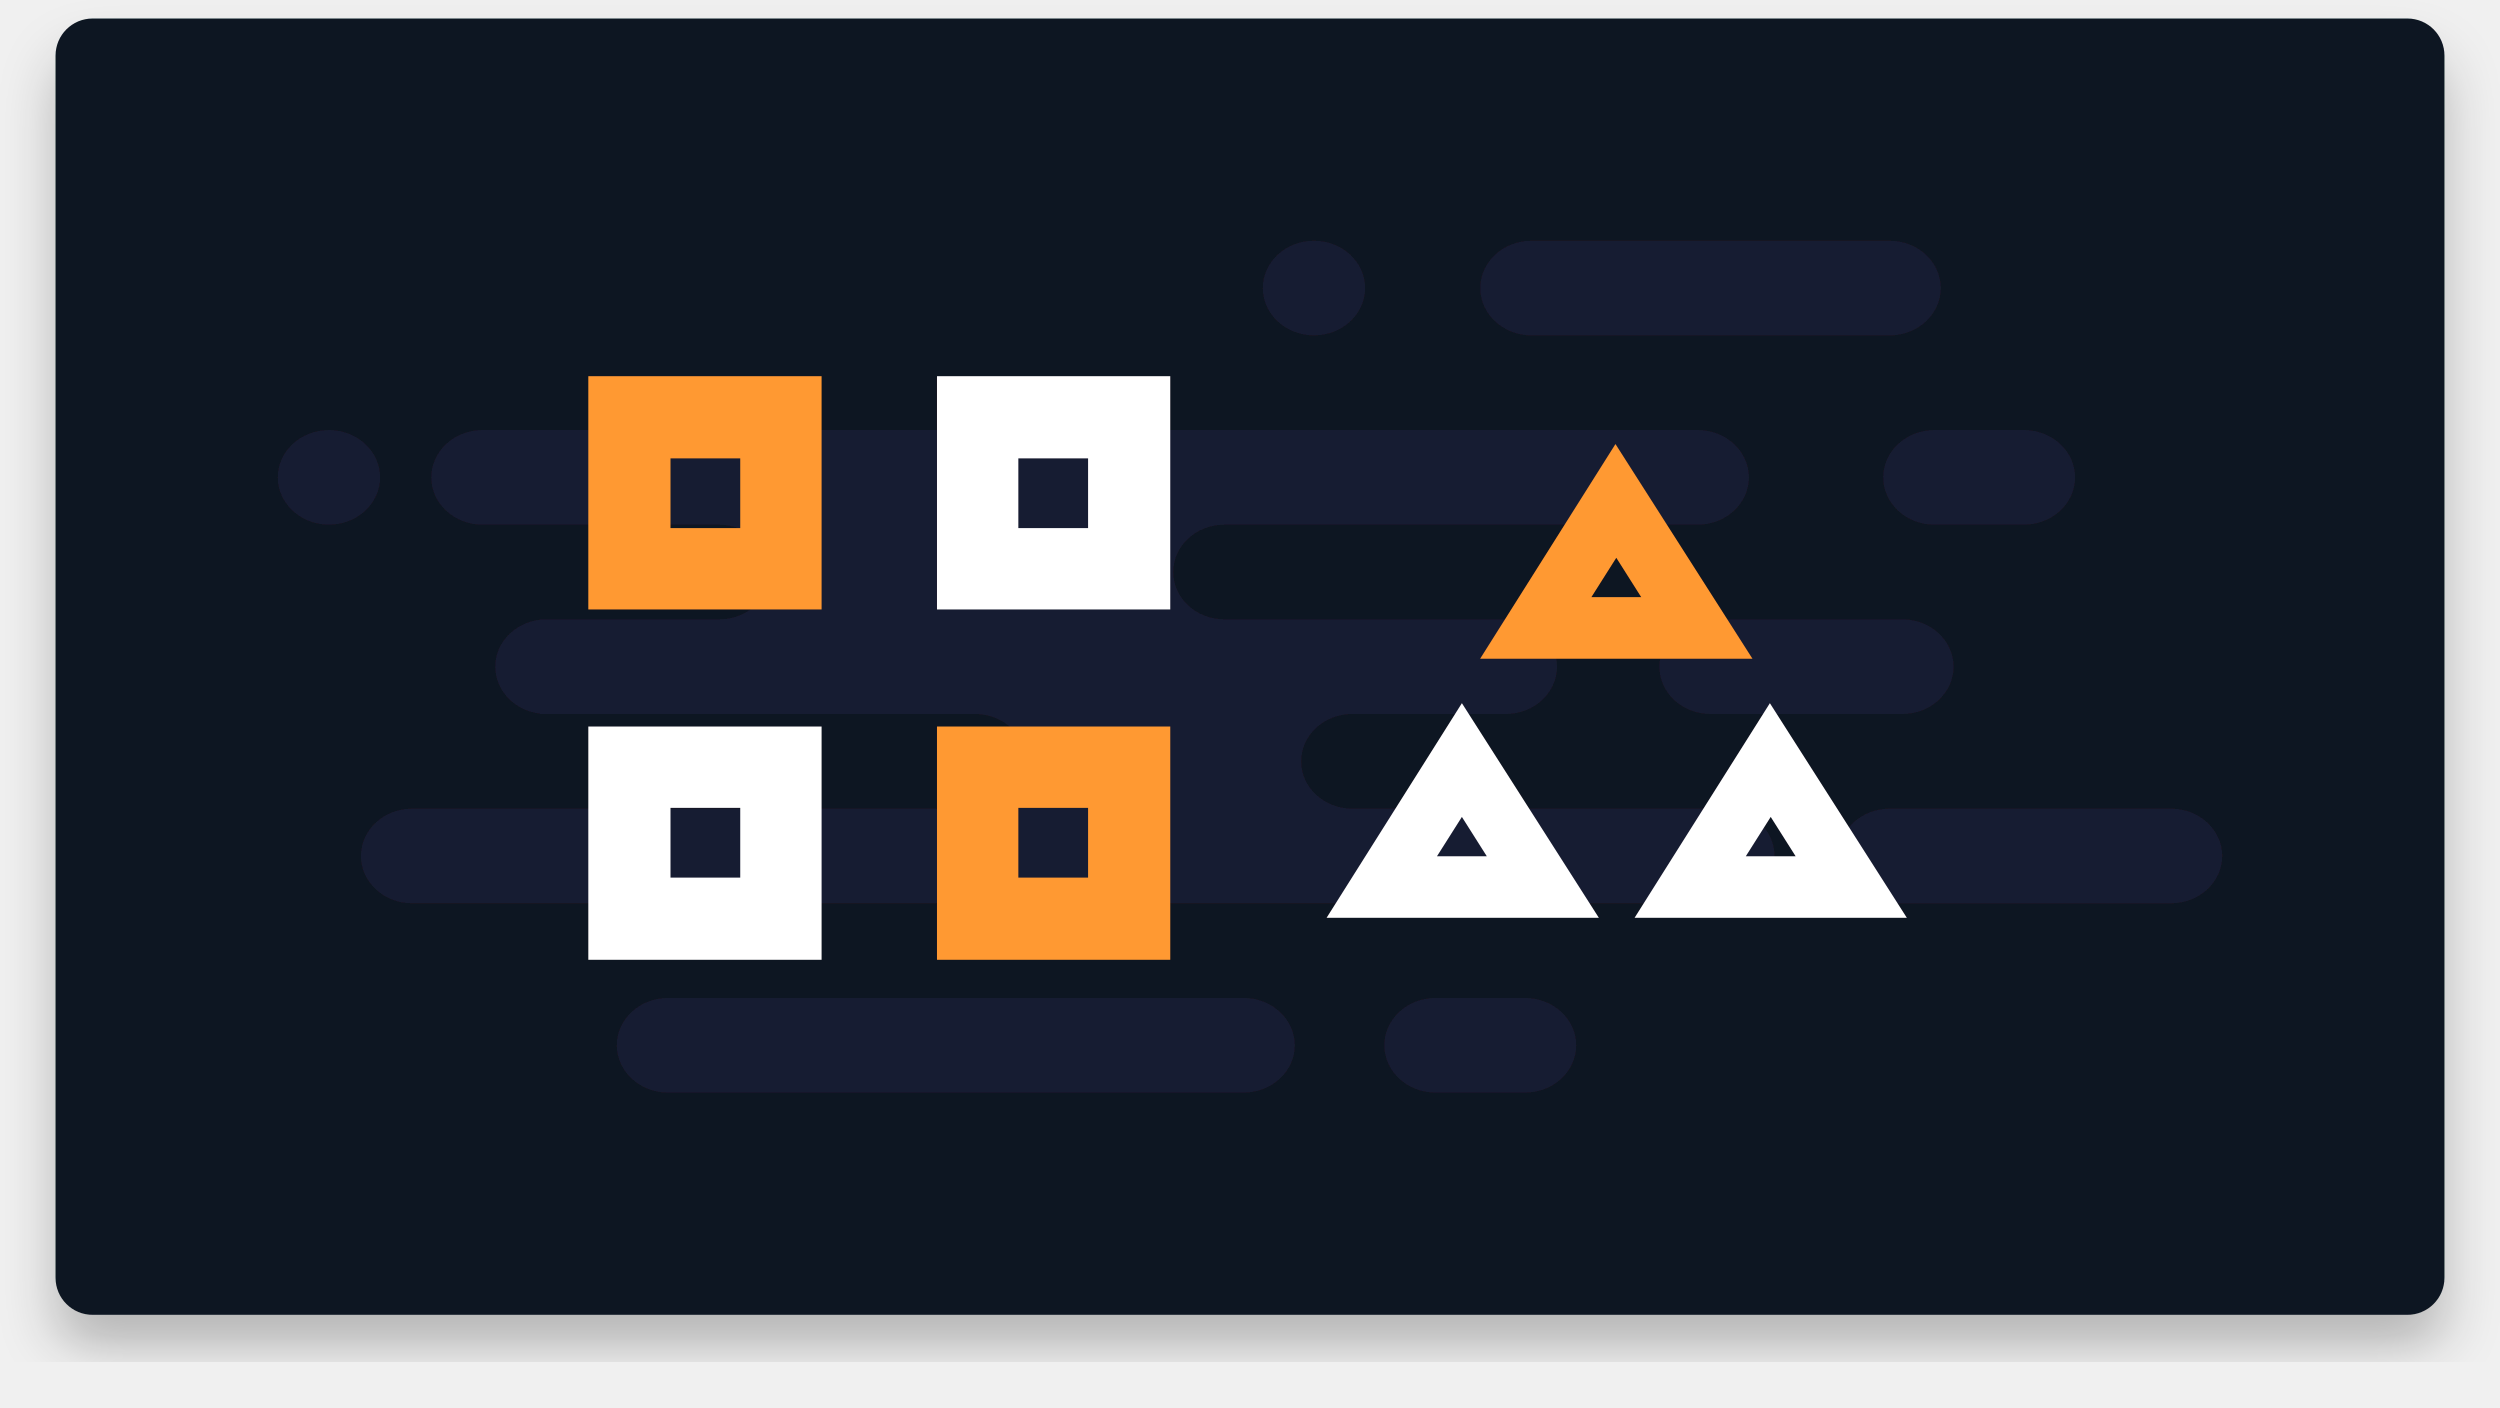
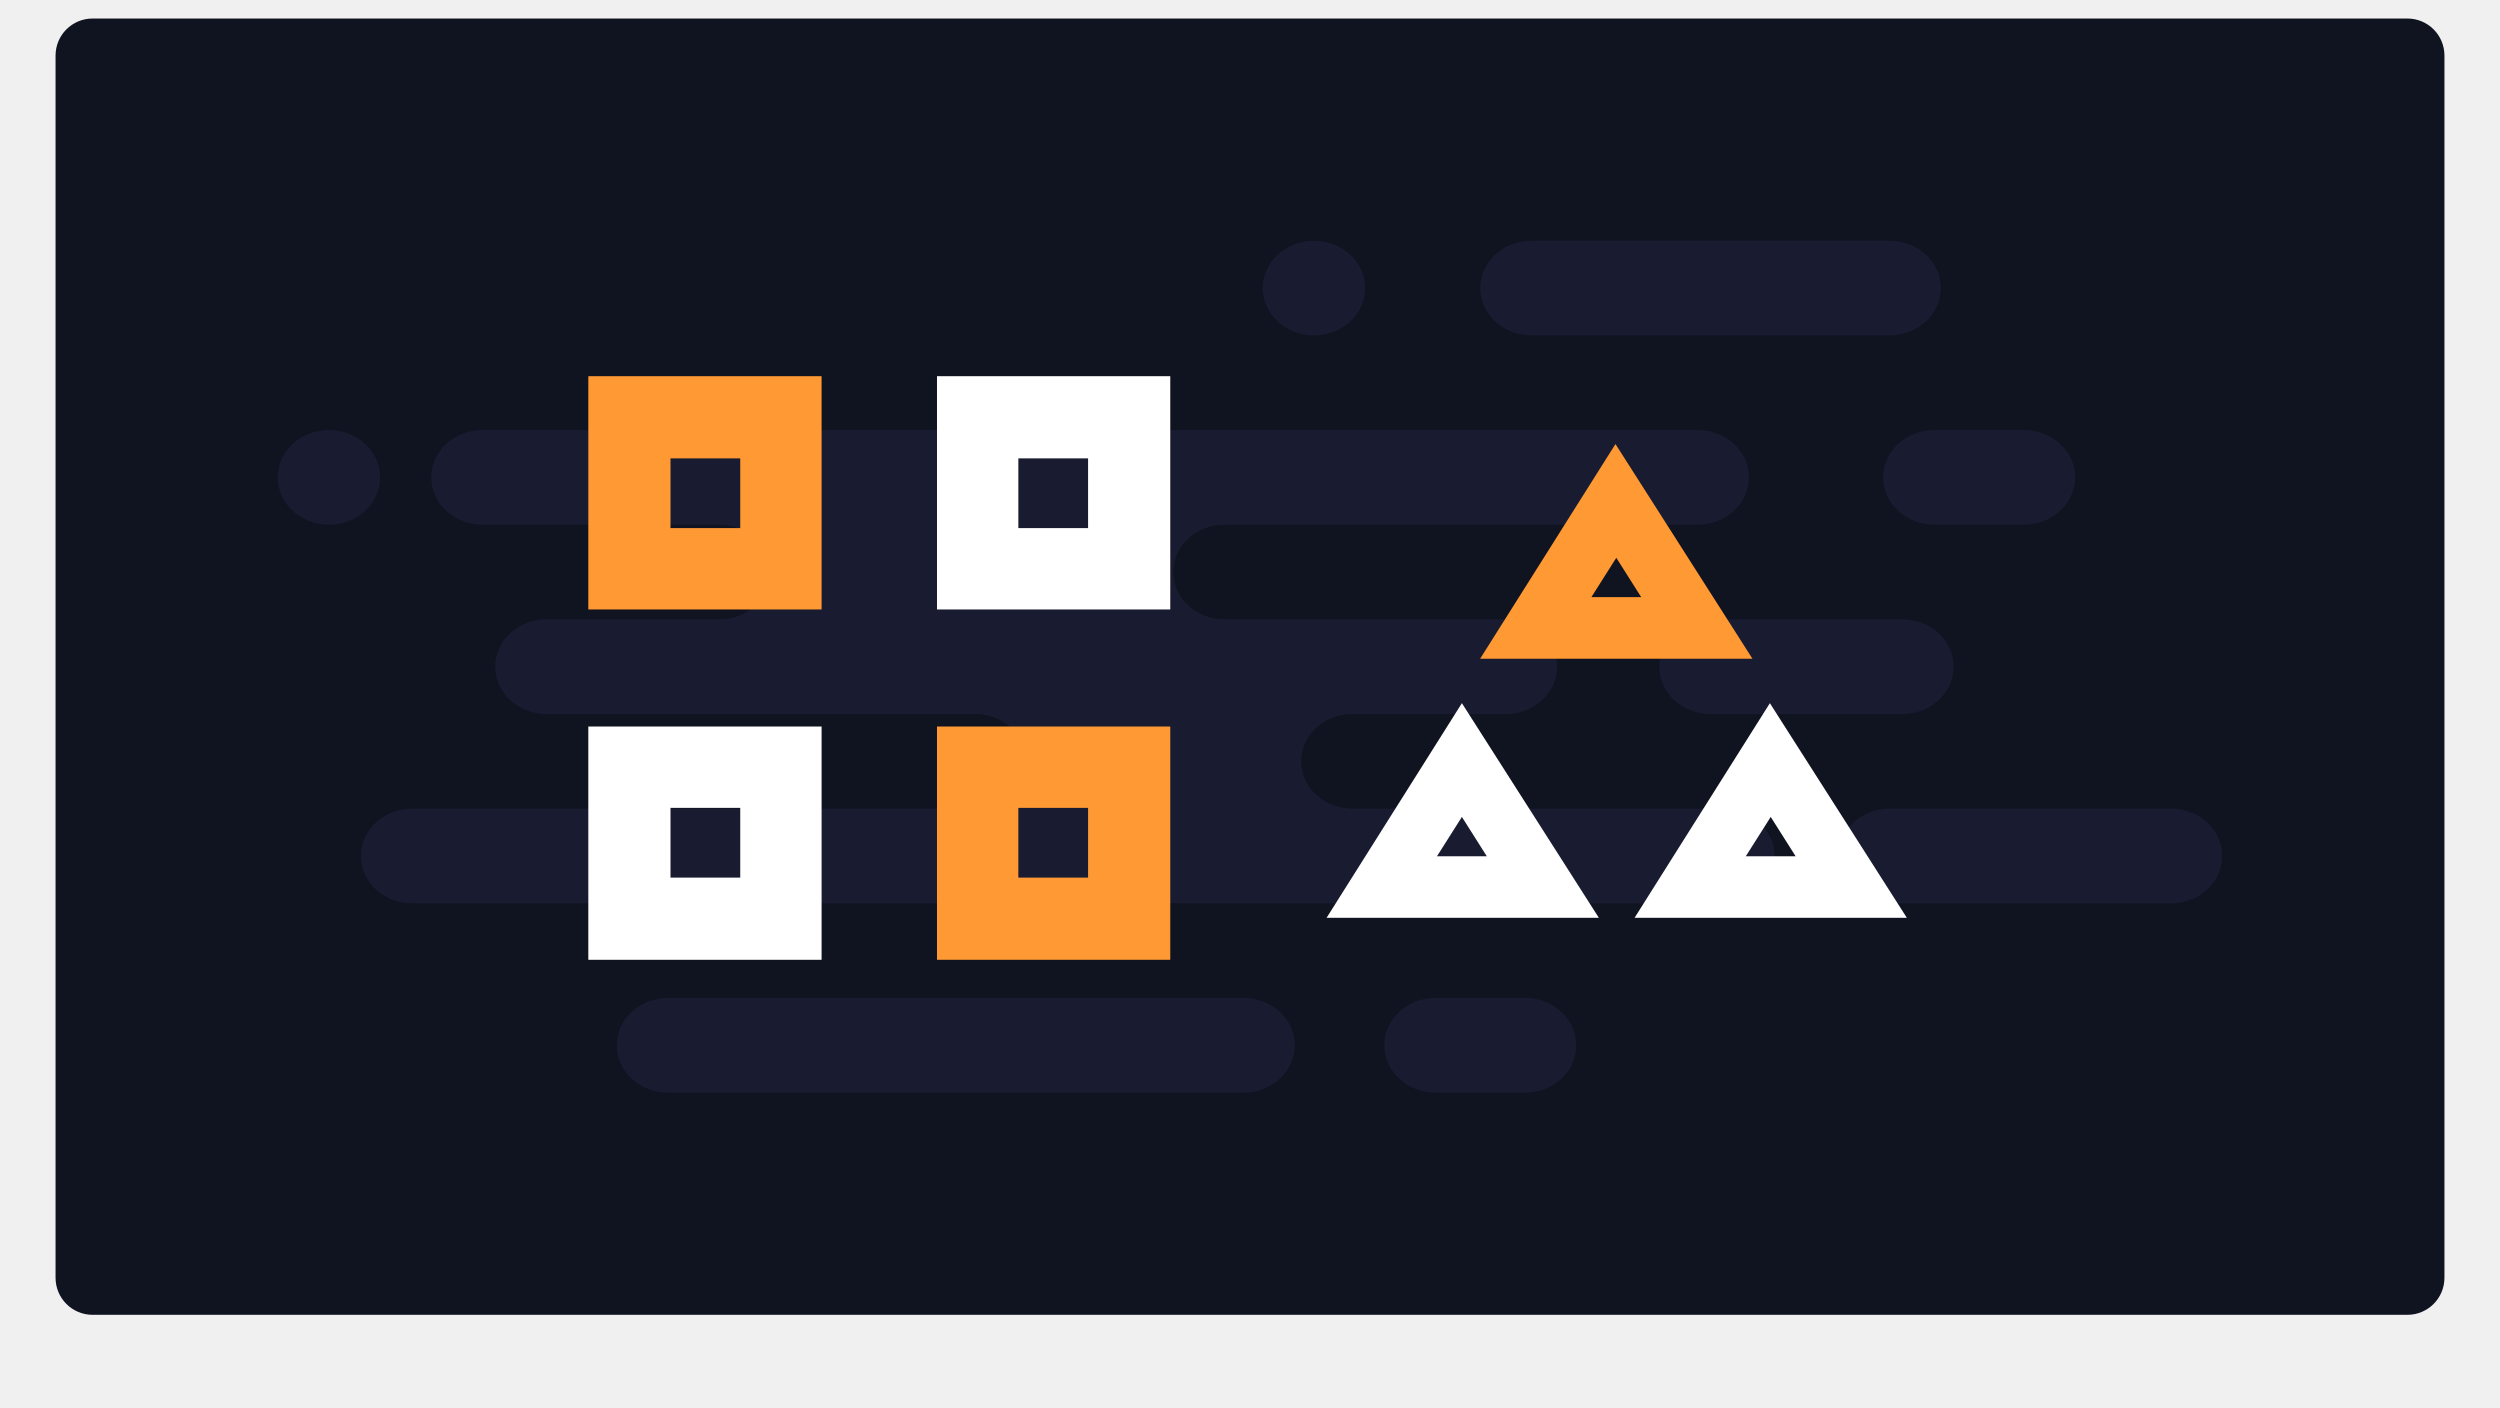
<svg xmlns="http://www.w3.org/2000/svg" width="270" height="152">
  <defs>
    <filter id="a" width="113.8%" height="107.1%" x="-6.9%" y="-3.5%" filterUnits="objectBoundingBox">
      <feOffset dy="4" in="SourceAlpha" result="shadowOffsetOuter1" />
      <feGaussianBlur in="shadowOffsetOuter1" result="shadowBlurOuter1" stdDeviation="3" />
      <feColorMatrix in="shadowBlurOuter1" result="shadowMatrixOuter1" values="0 0 0 0 0 0 0 0 0 0 0 0 0 0 0 0 0 0 0.24 0" />
      <feMerge>
        <feMergeNode in="shadowMatrixOuter1" />
        <feMergeNode in="SourceGraphic" />
      </feMerge>
    </filter>
  </defs>
-   <g fill="none" fill-rule="evenodd" filter="url(#a)" transform="translate(6 2)">
+   <g fill="none" fill-rule="evenodd" transform="translate(6 2)">
    <rect width="258" height="140" fill="#101320" fill-rule="nonzero" rx="4" />
    <path fill="#191C31" fill-rule="nonzero" d="M149.033 85.333h31.085c3.053 0 5.527 2.289 5.527 5.111 0 2.823-2.474 5.112-5.527 5.112H38.507c-3.053 0-5.527-2.289-5.527-5.112 0-2.822 2.474-5.11 5.527-5.11h60.79c3.051 0 5.525-2.289 5.525-5.112s-2.474-5.11-5.526-5.11H52.322v-.04c-2.763-.323-4.834-2.496-4.834-5.072s2.071-4.749 4.834-5.072v-.04h19.342c3.053 0 5.527-2.287 5.527-5.11 0-2.823-2.474-5.111-5.527-5.111H46.105c-3.052 0-5.526-2.289-5.526-5.111 0-2.823 2.474-5.112 5.526-5.112h131.25c3.052 0 5.527 2.289 5.527 5.112 0 2.822-2.475 5.11-5.527 5.11h-51.118c-3.052 0-5.526 2.289-5.526 5.112s2.474 5.11 5.526 5.11h30.395c3.052 0 5.526 2.29 5.526 5.112 0 2.823-2.474 5.111-5.526 5.111h-16.58c-3.051 0-5.526 2.288-5.526 5.111s2.475 5.111 5.527 5.111h8.98zM29.526 44.444c3.052 0 5.527 2.289 5.527 5.112 0 2.822-2.475 5.11-5.527 5.11S24 52.379 24 49.557c0-2.823 2.474-5.112 5.526-5.112zM159.395 24h38.684c3.052 0 5.526 2.288 5.526 5.111s-2.474 5.111-5.526 5.111h-38.684c-3.052 0-5.527-2.288-5.527-5.11 0-2.824 2.475-5.112 5.527-5.112zm-23.487 0c3.052 0 5.526 2.288 5.526 5.111s-2.474 5.111-5.526 5.111c-3.052 0-5.526-2.288-5.526-5.11 0-2.824 2.474-5.112 5.526-5.112zm67.006 20.444h9.672c3.052 0 5.526 2.289 5.526 5.112 0 2.822-2.474 5.11-5.526 5.11h-9.672c-3.052 0-5.526-2.288-5.526-5.11 0-2.823 2.474-5.112 5.526-5.112zM178.737 64.89h20.724c3.052 0 5.526 2.288 5.526 5.111s-2.474 5.111-5.526 5.111h-20.724c-3.052 0-5.526-2.288-5.526-5.111s2.474-5.111 5.526-5.111zm19.342 20.444h30.395c3.052 0 5.526 2.289 5.526 5.111 0 2.823-2.474 5.112-5.526 5.112h-30.395c-3.052 0-5.526-2.289-5.526-5.112 0-2.822 2.474-5.11 5.526-5.11zm-131.94 20.445h62.17c3.052 0 5.527 2.288 5.527 5.11 0 2.824-2.475 5.112-5.527 5.112H66.14c-3.053 0-5.527-2.288-5.527-5.111s2.474-5.111 5.526-5.111zm82.894 0h9.67c3.053 0 5.527 2.288 5.527 5.11 0 2.824-2.474 5.112-5.526 5.112h-9.671c-3.052 0-5.526-2.288-5.526-5.111s2.474-5.111 5.526-5.111z" />
    <path d="M137 38h63.658v63.658H137z" />
    <path fill="#F93" d="M183.264 69.14h-29.408l14.614-23.183 14.794 23.183zm-17.394-6.65h5.38l-2.69-4.249-2.69 4.249z" />
    <path fill="#FFF" d="M166.677 97.125H137.27l14.614-23.182 14.794 23.182zm-17.483-6.65h5.38l-2.69-4.248-2.69 4.248zm50.747 6.65h-29.408l14.614-23.182 14.794 23.182zm-17.394-6.65h5.38l-2.69-4.248-2.69 4.248z" />
    <g>
      <path fill="#F93" d="M57.538 63.822V38.628h25.194v25.194H57.538zm16.408-16.318h-7.532v7.531h7.532v-7.531zm21.249 54.154V76.464h25.194v25.194H95.195zm16.318-16.408h-7.532v7.532h7.532V85.25z" />
      <path fill="#FFF" d="M95.195 38.628h25.194v25.194H95.195V38.628zm8.786 16.407h7.532v-7.531h-7.532v7.531zm-46.443 46.623V76.464h25.194v25.194H57.538zM73.946 85.25h-7.532v7.532h7.532V85.25z" />
    </g>
  </g>
</svg>
